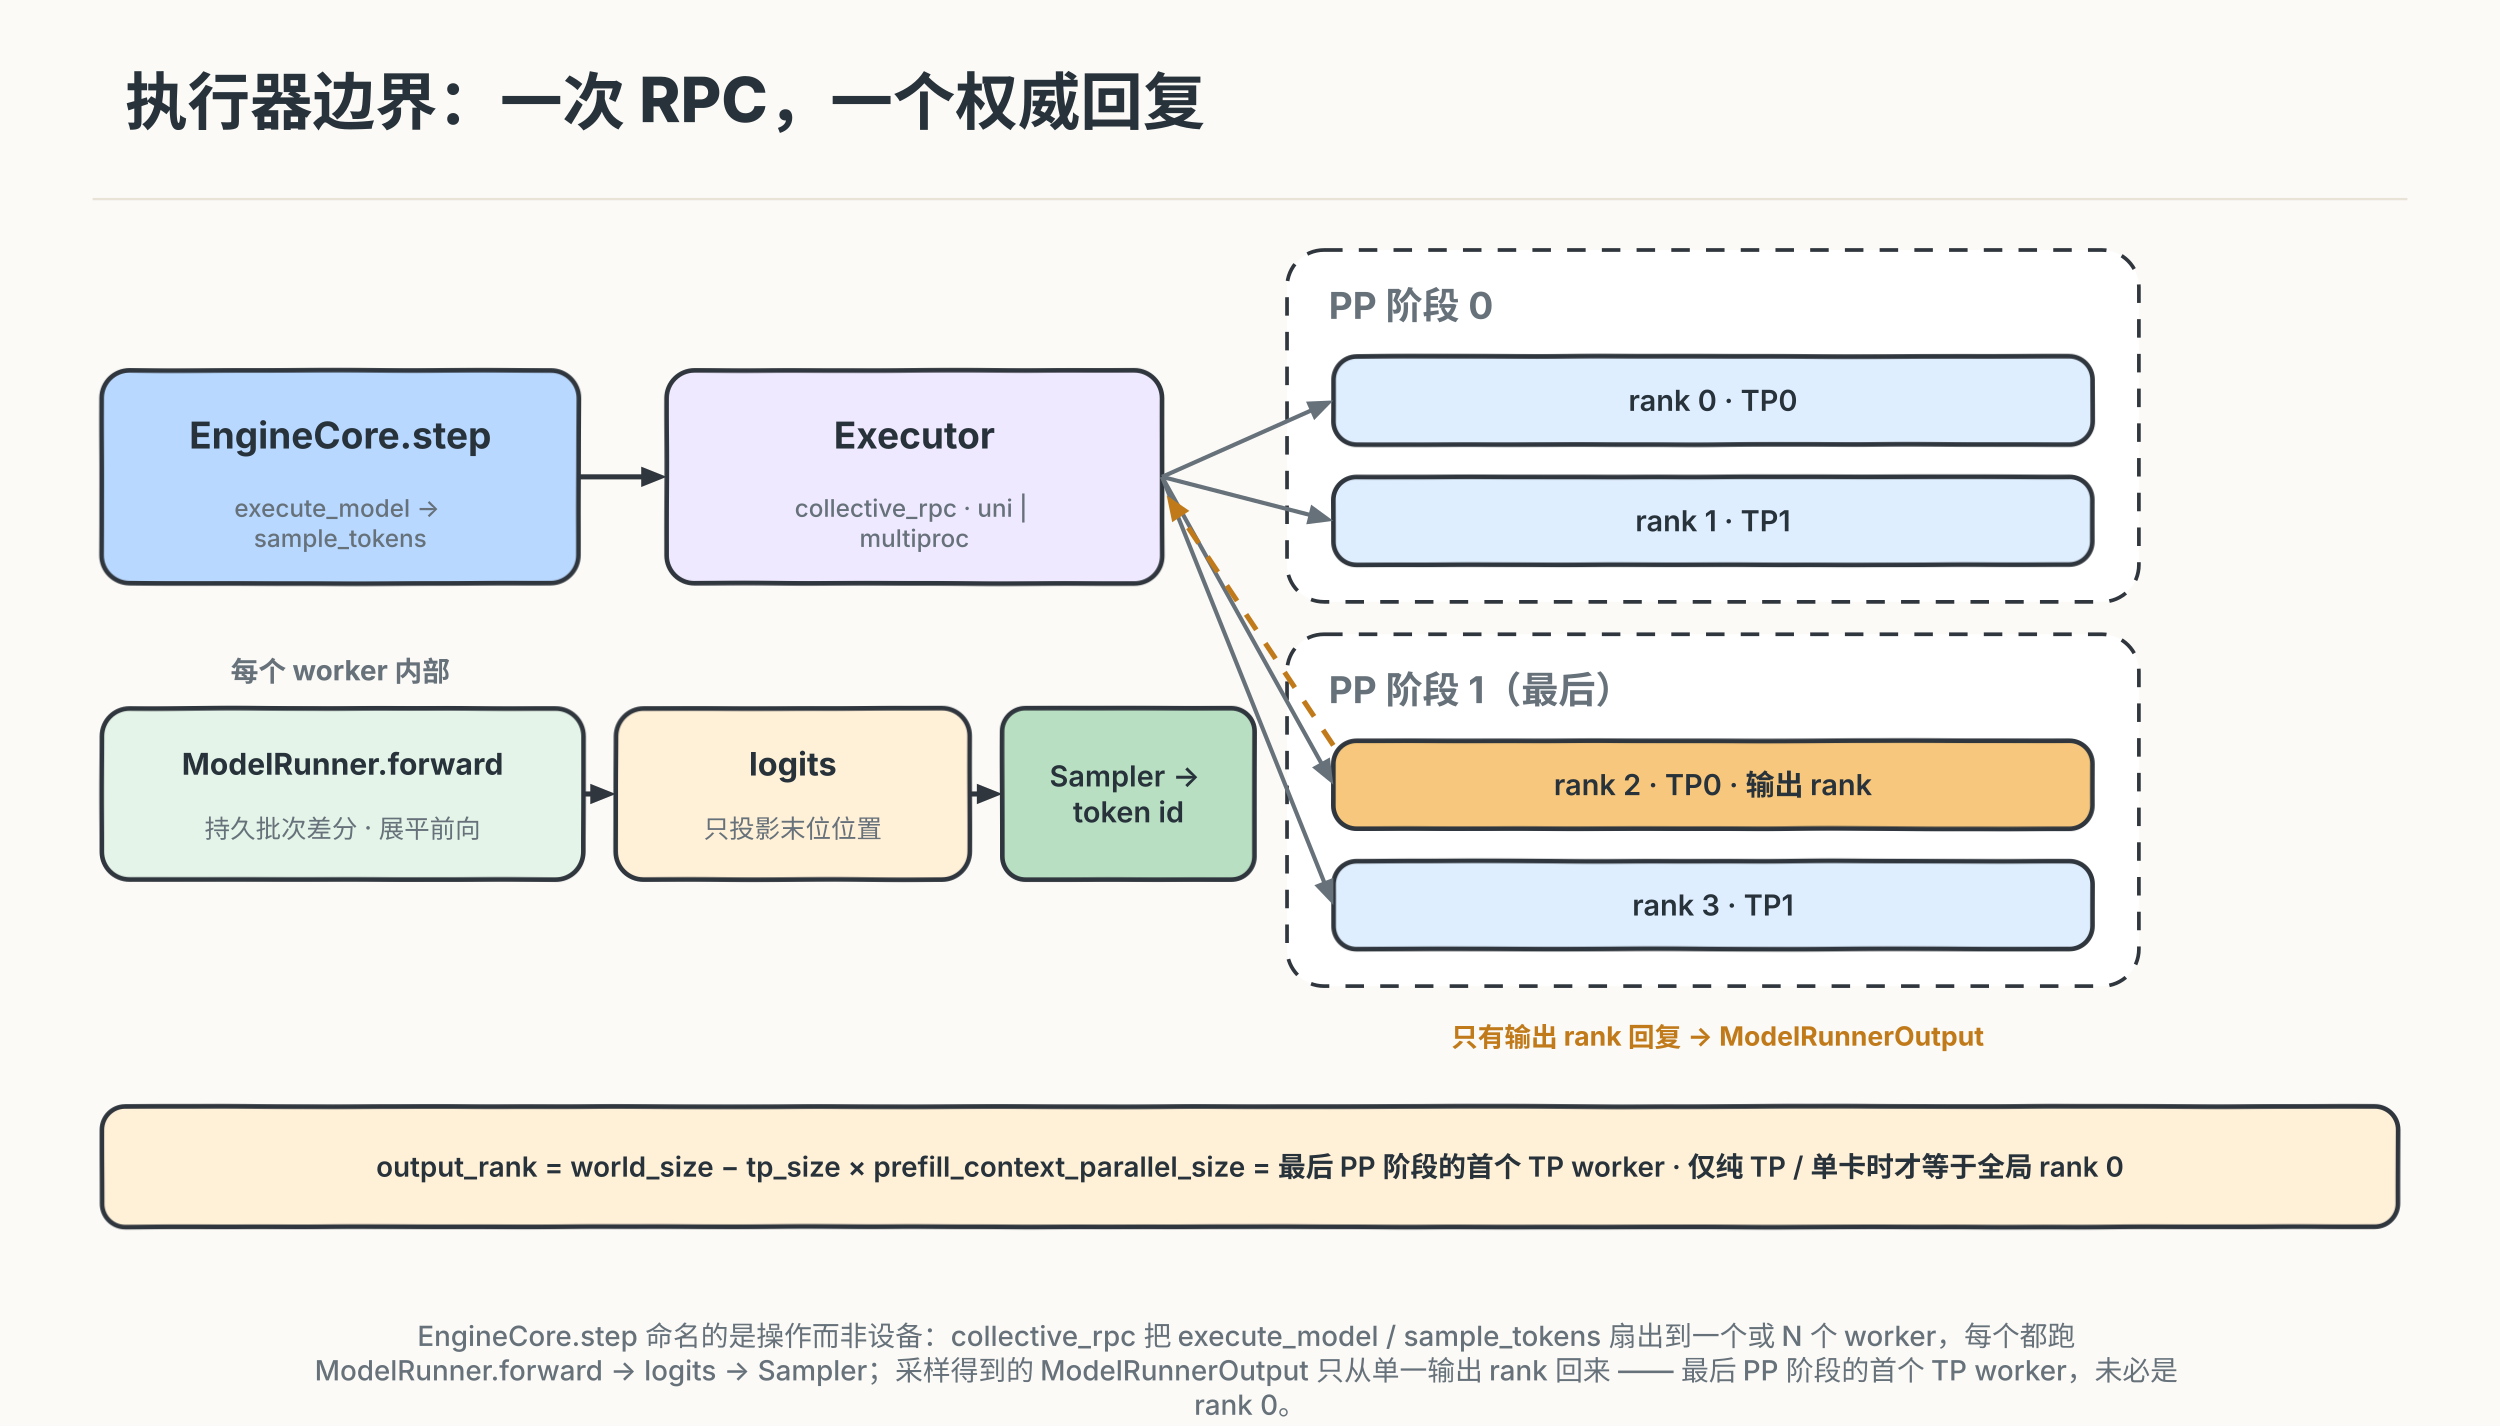
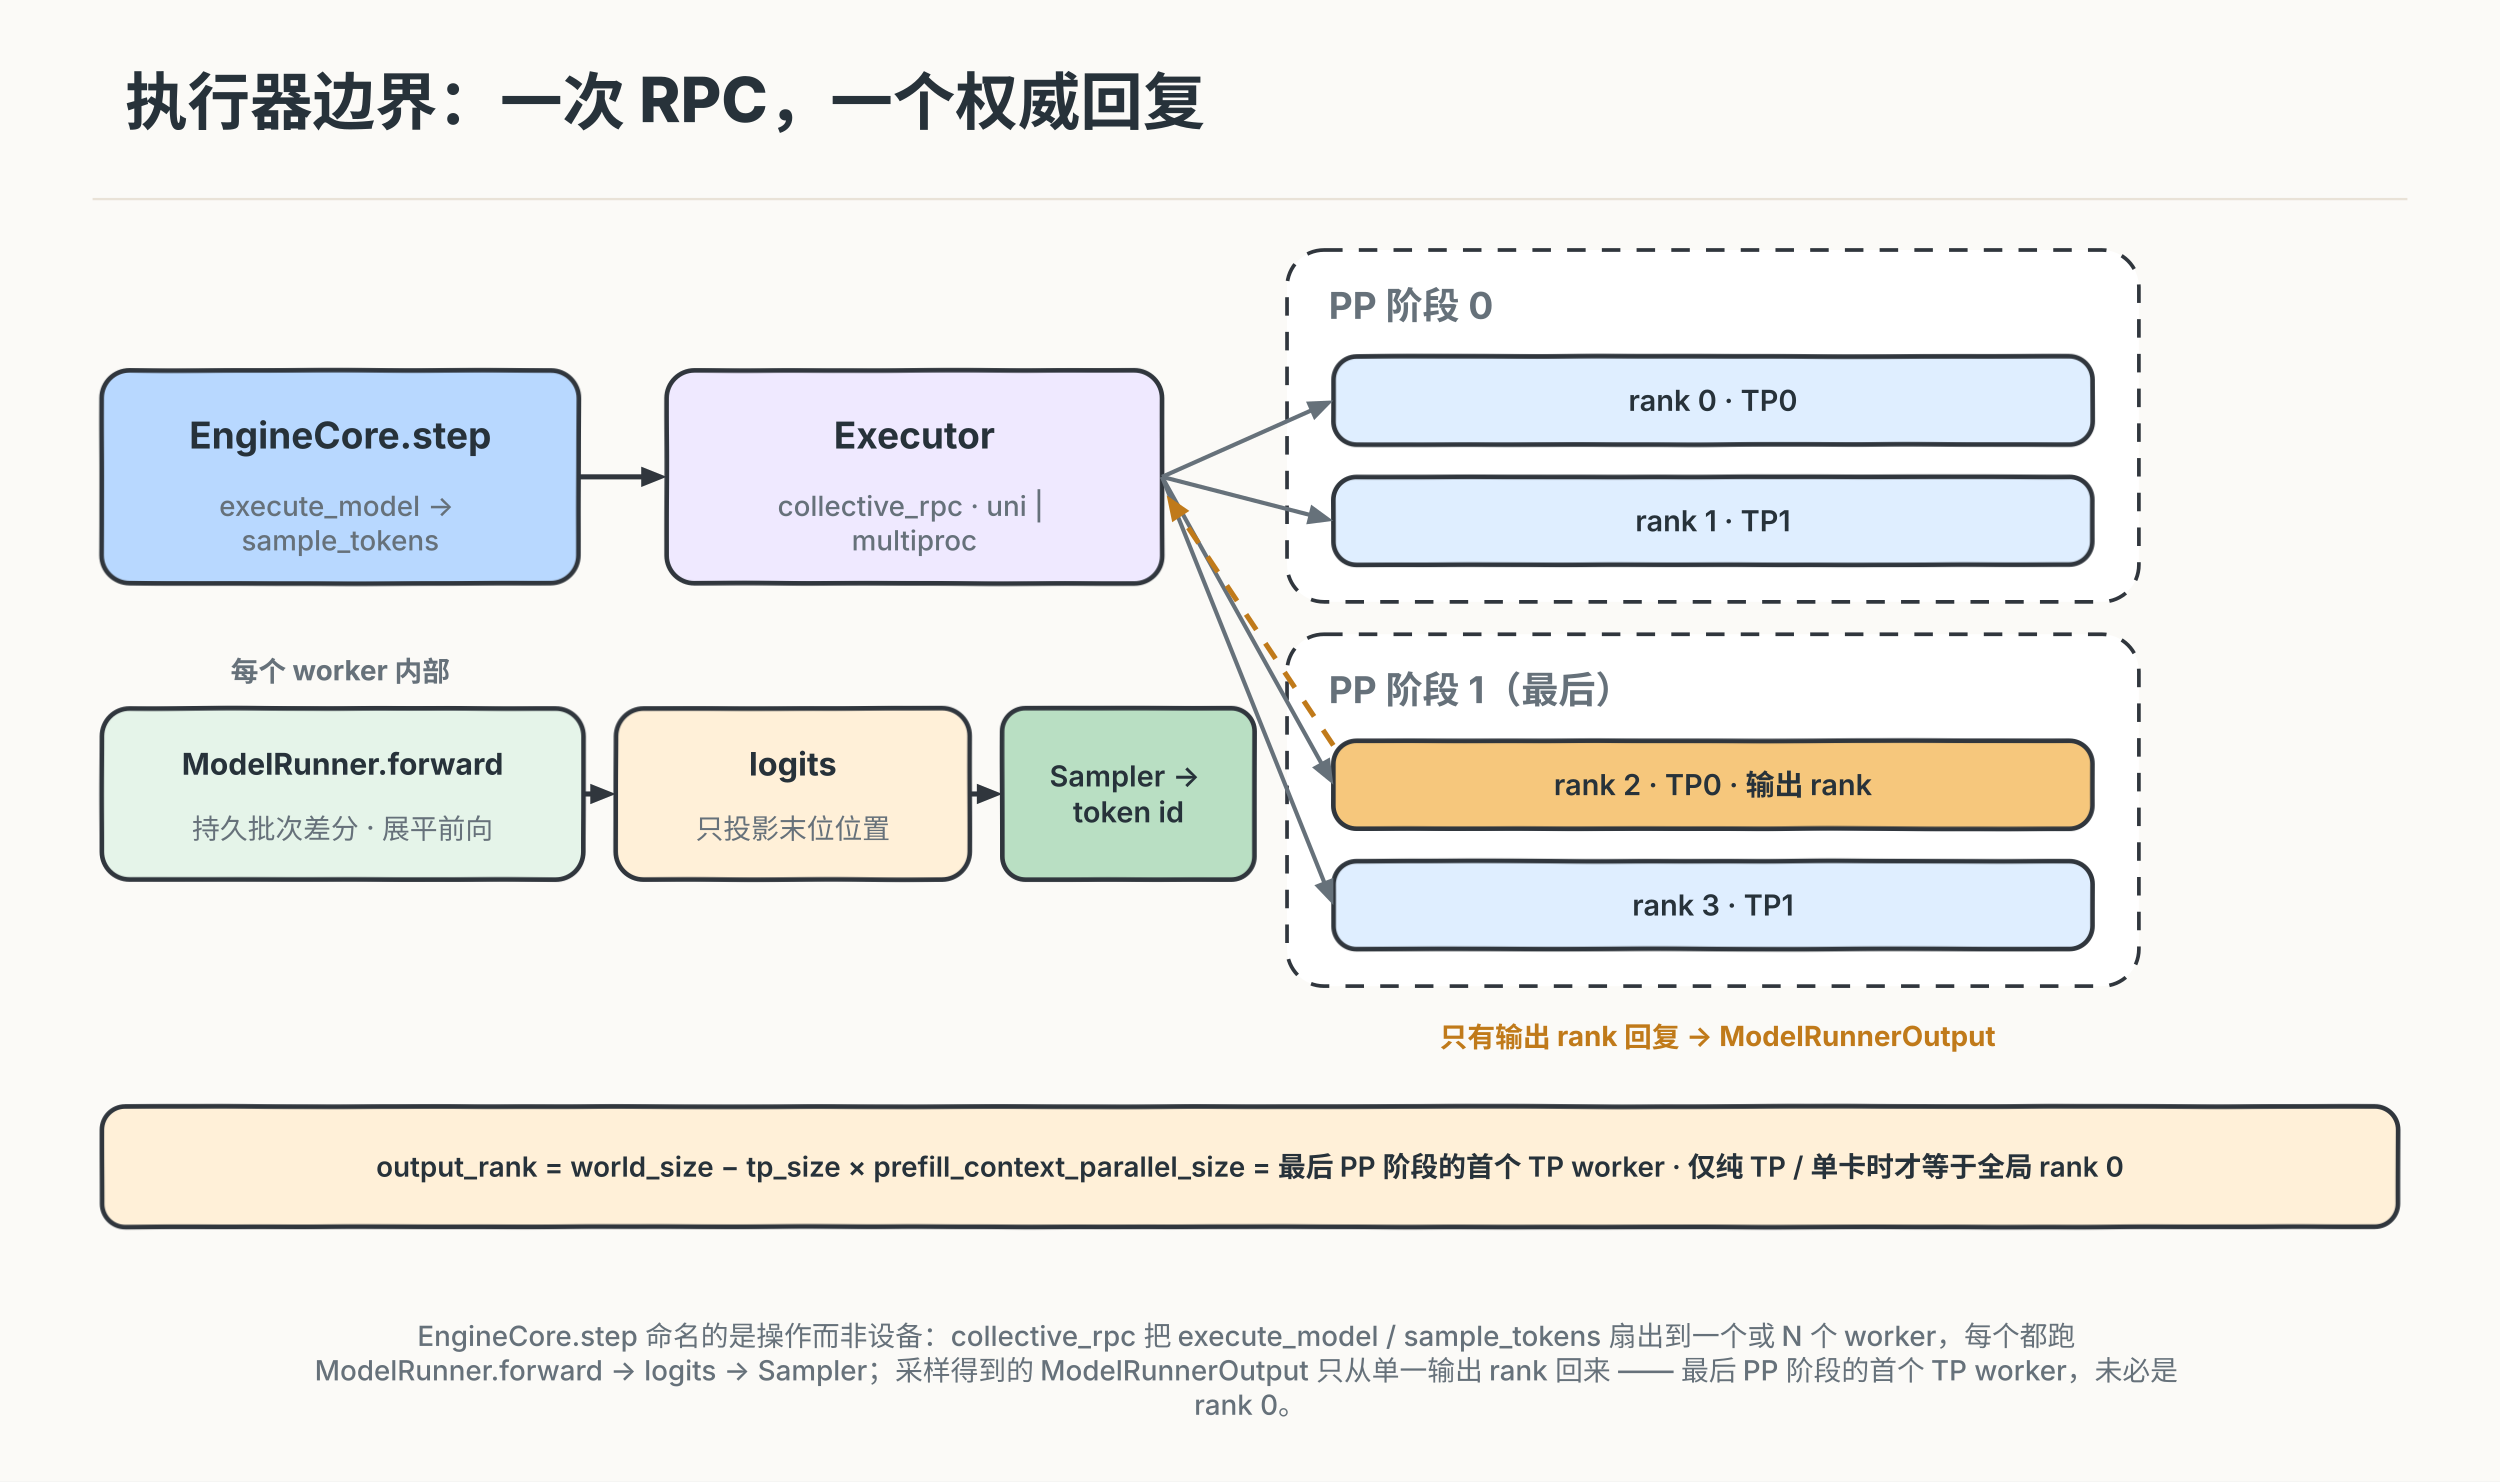
- <svg xmlns="http://www.w3.org/2000/svg" width="1080" height="616" viewBox="0 0 1080 616" role="img" aria-label="执行器边界：一次 RPC，一个权威回复">
+ <svg xmlns="http://www.w3.org/2000/svg" width="1080" height="640" viewBox="0 0 1080 640" role="img" aria-label="执行器边界：一次 RPC，一个权威回复">
  <defs>
    <filter id="roughen">
      <feTurbulence type="fractalNoise" baseFrequency="0.018" numOctaves="2" seed="7" result="noise" />
      <feDisplacementMap in="SourceGraphic" in2="noise" scale="0.55" />
    </filter>
    <marker id="arrow" viewBox="0 0 12 12" refX="9.2" refY="6" markerUnits="userSpaceOnUse" markerWidth="12" markerHeight="12" orient="auto-start-reverse">
      <path d="M 1.5 2 L 11 6 L 1.5 10 z" fill="#30363d" />
    </marker>
    <style>
    text { font-family: Inter, -apple-system, BlinkMacSystemFont, "Segoe UI", "PingFang SC", "Noto Sans CJK SC", Arial, sans-serif; }
    .rough { filter: url(#roughen); }
  </style>
  </defs>
-   <rect width="1080" height="616" fill="#fbfaf7" />
+   <rect width="1080" height="640" fill="#fbfaf7" />
  <path d="M 40 86 H 1040" stroke="#e9e2d7" stroke-width="1" />
  <text x="54" y="53.72" text-anchor="start" font-size="27" font-weight="800" fill="#27323a">
    <tspan x="54" dy="0">执行器边界：一次 RPC，一个权威回复</tspan>
  </text>
  <rect class="rough" x="44" y="160" width="206" height="92" rx="12" fill="#b8d8ff" stroke="#30363d" stroke-width="2" />
  <text x="147" y="193.76" text-anchor="middle" font-size="16" font-weight="700" fill="#27323a">
    <tspan x="147" dy="0">EngineCore.step</tspan>
  </text>
-   <text x="147" y="223.27" text-anchor="middle" font-size="10.5" font-weight="500" fill="#66717a">
+   <text x="147" y="222.88" text-anchor="middle" font-size="12" font-weight="500" fill="#66717a">
    <tspan x="147" dy="0">execute_model →</tspan>
-     <tspan x="147" dy="13.02">sample_tokens</tspan>
+     <tspan x="147" dy="14.88">sample_tokens</tspan>
  </text>
  <rect class="rough" x="288" y="160" width="214" height="92" rx="12" fill="#efe9ff" stroke="#30363d" stroke-width="2" />
  <text x="395" y="193.76" text-anchor="middle" font-size="16" font-weight="700" fill="#27323a">
    <tspan x="395" dy="0">Executor</tspan>
  </text>
-   <text x="395" y="223.27" text-anchor="middle" font-size="10.5" font-weight="500" fill="#66717a">
+   <text x="395" y="222.88" text-anchor="middle" font-size="12" font-weight="500" fill="#66717a">
    <tspan x="395" dy="0">collective_rpc · uni |</tspan>
-     <tspan x="395" dy="13.02">multiproc</tspan>
+     <tspan x="395" dy="14.88">multiproc</tspan>
  </text>
  <path d="M 250 206 L 281.0 206.0" fill="none" stroke="#30363d" stroke-width="2.2" />
  <path d="M 288 206 L 277.0 210.4 L 277.0 201.6 z" fill="#30363d" />
  <rect x="556" y="108" width="368" height="152" rx="16" fill="#fff" stroke="#30363d" stroke-width="1.6" stroke-dasharray="8 7" />
  <text x="574" y="137.76" text-anchor="start" font-size="16" font-weight="700" fill="#66717a">
    <tspan x="574" dy="0">PP 阶段 0</tspan>
  </text>
  <rect x="556" y="274" width="368" height="152" rx="16" fill="#fff" stroke="#30363d" stroke-width="1.6" stroke-dasharray="8 7" />
  <text x="574" y="303.76" text-anchor="start" font-size="16" font-weight="700" fill="#66717a">
    <tspan x="574" dy="0">PP 阶段 1（最后）</tspan>
  </text>
  <rect class="rough" x="576" y="154" width="328" height="38" rx="10" fill="#dfeeff" stroke="#30363d" stroke-width="2" />
  <text x="740" y="177.5" text-anchor="middle" font-size="12.5" font-weight="600" fill="#27323a">
    <tspan x="740" dy="0">rank 0 · TP0</tspan>
  </text>
  <path d="M 502 206 L 569.6 175.9" fill="none" stroke="#66717a" stroke-width="1.8" />
  <path d="M 576 173 L 567.7 181.5 L 564.2 173.5 z" fill="#66717a" />
  <rect class="rough" x="576" y="206" width="328" height="38" rx="10" fill="#dfeeff" stroke="#30363d" stroke-width="2" />
  <text x="740" y="229.5" text-anchor="middle" font-size="12.5" font-weight="600" fill="#27323a">
    <tspan x="740" dy="0">rank 1 · TP1</tspan>
  </text>
  <path d="M 502 206 L 569.2 223.3" fill="none" stroke="#66717a" stroke-width="1.8" />
  <path d="M 576 225 L 564.3 226.5 L 566.4 218.0 z" fill="#66717a" />
  <rect class="rough" x="576" y="320" width="328" height="38" rx="10" fill="#f6c77c" stroke="#30363d" stroke-width="2" />
  <text x="740" y="343.5" text-anchor="middle" font-size="12.5" font-weight="600" fill="#27323a">
    <tspan x="740" dy="0">rank 2 · TP0  ·  输出 rank</tspan>
  </text>
  <path d="M 502 206 L 572.6 332.9" fill="none" stroke="#66717a" stroke-width="1.8" />
  <path d="M 576 339 L 566.8 331.5 L 574.5 327.2 z" fill="#66717a" />
  <rect class="rough" x="576" y="372" width="328" height="38" rx="10" fill="#dfeeff" stroke="#30363d" stroke-width="2" />
  <text x="740" y="395.5" text-anchor="middle" font-size="12.5" font-weight="600" fill="#27323a">
    <tspan x="740" dy="0">rank 3 · TP1</tspan>
  </text>
  <path d="M 502 206 L 573.4 384.5" fill="none" stroke="#66717a" stroke-width="1.8" />
  <path d="M 576 391 L 567.8 382.4 L 576.0 379.2 z" fill="#66717a" />
  <path d="M 576 322 L 507.9 219.8" fill="none" stroke="#c07a1a" stroke-width="2.2" stroke-dasharray="8 7" />
  <path d="M 504 214 L 513.8 220.7 L 506.4 225.6 z" fill="#c07a1a" />
-   <text x="742" y="452.14" text-anchor="middle" font-size="11.5" font-weight="700" fill="#c07a1a">
+   <text x="742" y="452.32" text-anchor="middle" font-size="12" font-weight="700" fill="#c07a1a">
    <tspan x="742" dy="0">只有输出 rank 回复 → ModelRunnerOutput</tspan>
  </text>
  <text x="147" y="294.32" text-anchor="middle" font-size="12" font-weight="700" fill="#66717a">
    <tspan x="147" dy="0">每个 worker 内部</tspan>
  </text>
  <rect class="rough" x="44" y="306" width="208" height="74" rx="12" fill="#e5f4e9" stroke="#30363d" stroke-width="2" />
  <text x="148" y="334.68" text-anchor="middle" font-size="13" font-weight="700" fill="#27323a">
    <tspan x="148" dy="0">ModelRunner.forward</tspan>
  </text>
-   <text x="148" y="361.96" text-anchor="middle" font-size="11" font-weight="500" fill="#66717a">
+   <text x="148" y="362.32" text-anchor="middle" font-size="12" font-weight="500" fill="#66717a">
    <tspan x="148" dy="0">持久批次差分 · 展平前向</tspan>
  </text>
  <rect class="rough" x="266" y="306" width="153" height="74" rx="12" fill="#fff0d8" stroke="#30363d" stroke-width="2" />
  <text x="342.5" y="335.04" text-anchor="middle" font-size="14" font-weight="700" fill="#27323a">
    <tspan x="342.5" dy="0">logits</tspan>
  </text>
-   <text x="342.5" y="361.96" text-anchor="middle" font-size="11" font-weight="500" fill="#66717a">
+   <text x="342.5" y="362.32" text-anchor="middle" font-size="12" font-weight="500" fill="#66717a">
    <tspan x="342.5" dy="0">只投影末位位置</tspan>
  </text>
  <rect class="rough" x="433" y="306" width="109" height="74" rx="10" fill="#b9dfc3" stroke="#30363d" stroke-width="2" />
  <text x="487.5" y="339.75" text-anchor="middle" font-size="12.5" font-weight="600" fill="#27323a">
    <tspan x="487.5" dy="0">Sampler →</tspan>
    <tspan x="487.5" dy="15.5">token id</tspan>
  </text>
  <path d="M 252 343 L 259.0 343.0" fill="none" stroke="#30363d" stroke-width="2.2" />
  <path d="M 266 343 L 255.0 347.4 L 255.0 338.6 z" fill="#30363d" />
  <path d="M 419 343 L 426.0 343.0" fill="none" stroke="#30363d" stroke-width="2.2" />
  <path d="M 433 343 L 422.0 347.4 L 422.0 338.6 z" fill="#30363d" />
  <rect class="rough" x="44" y="478" width="992" height="52" rx="10" fill="#fff0d8" stroke="#30363d" stroke-width="2" />
  <text x="540" y="508.32" text-anchor="middle" font-size="12" font-weight="600" fill="#27323a">
    <tspan x="540" dy="0">output_rank = world_size − tp_size × prefill_context_parallel_size = 最后 PP 阶段的首个 TP worker  ·  仅纯 TP / 单卡时才等于全局 rank 0</tspan>
  </text>
  <text x="540" y="581.44" text-anchor="middle" font-size="12" font-weight="500" fill="#66717a">
    <tspan x="540" dy="0">EngineCore.step 命名的是操作而非设备：collective_rpc 把 execute_model / sample_tokens 扇出到一个或 N 个 worker，每个都跑</tspan>
    <tspan x="540" dy="14.88">ModelRunner.forward → logits → Sampler；采样得到的 ModelRunnerOutput 只从单一输出 rank 回来 —— 最后 PP 阶段的首个 TP worker，未必是</tspan>
    <tspan x="540" dy="14.88">rank 0。</tspan>
  </text>
</svg>
